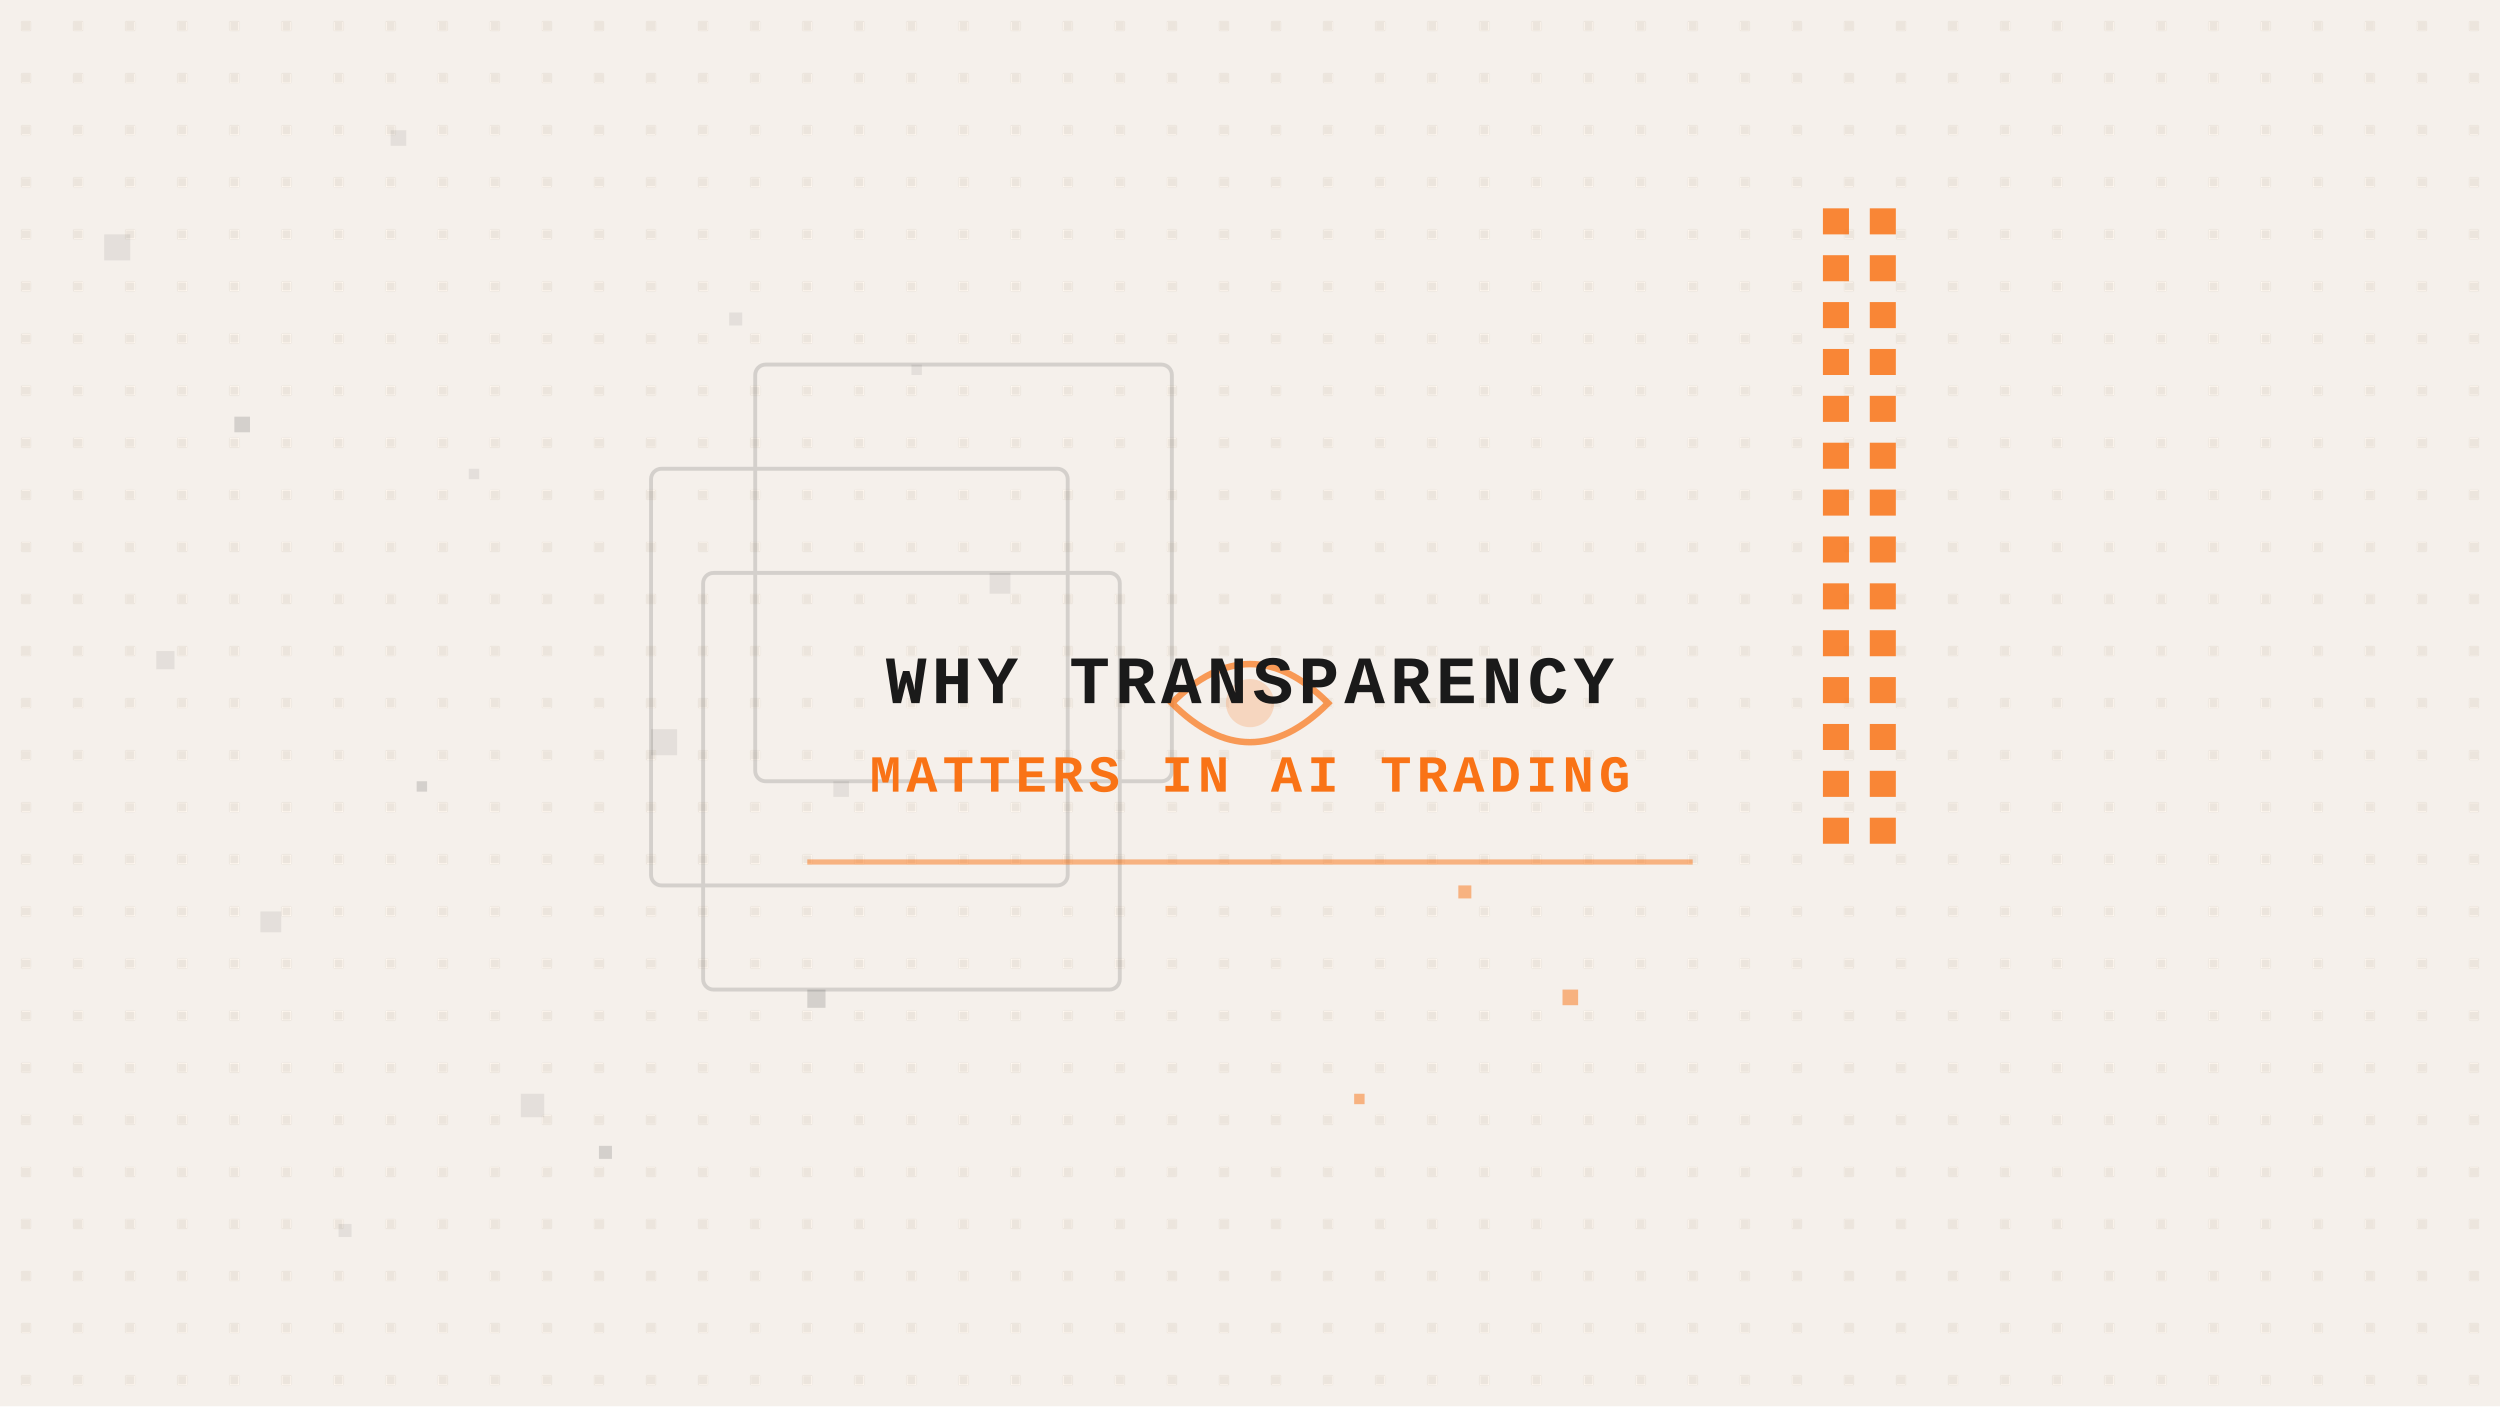
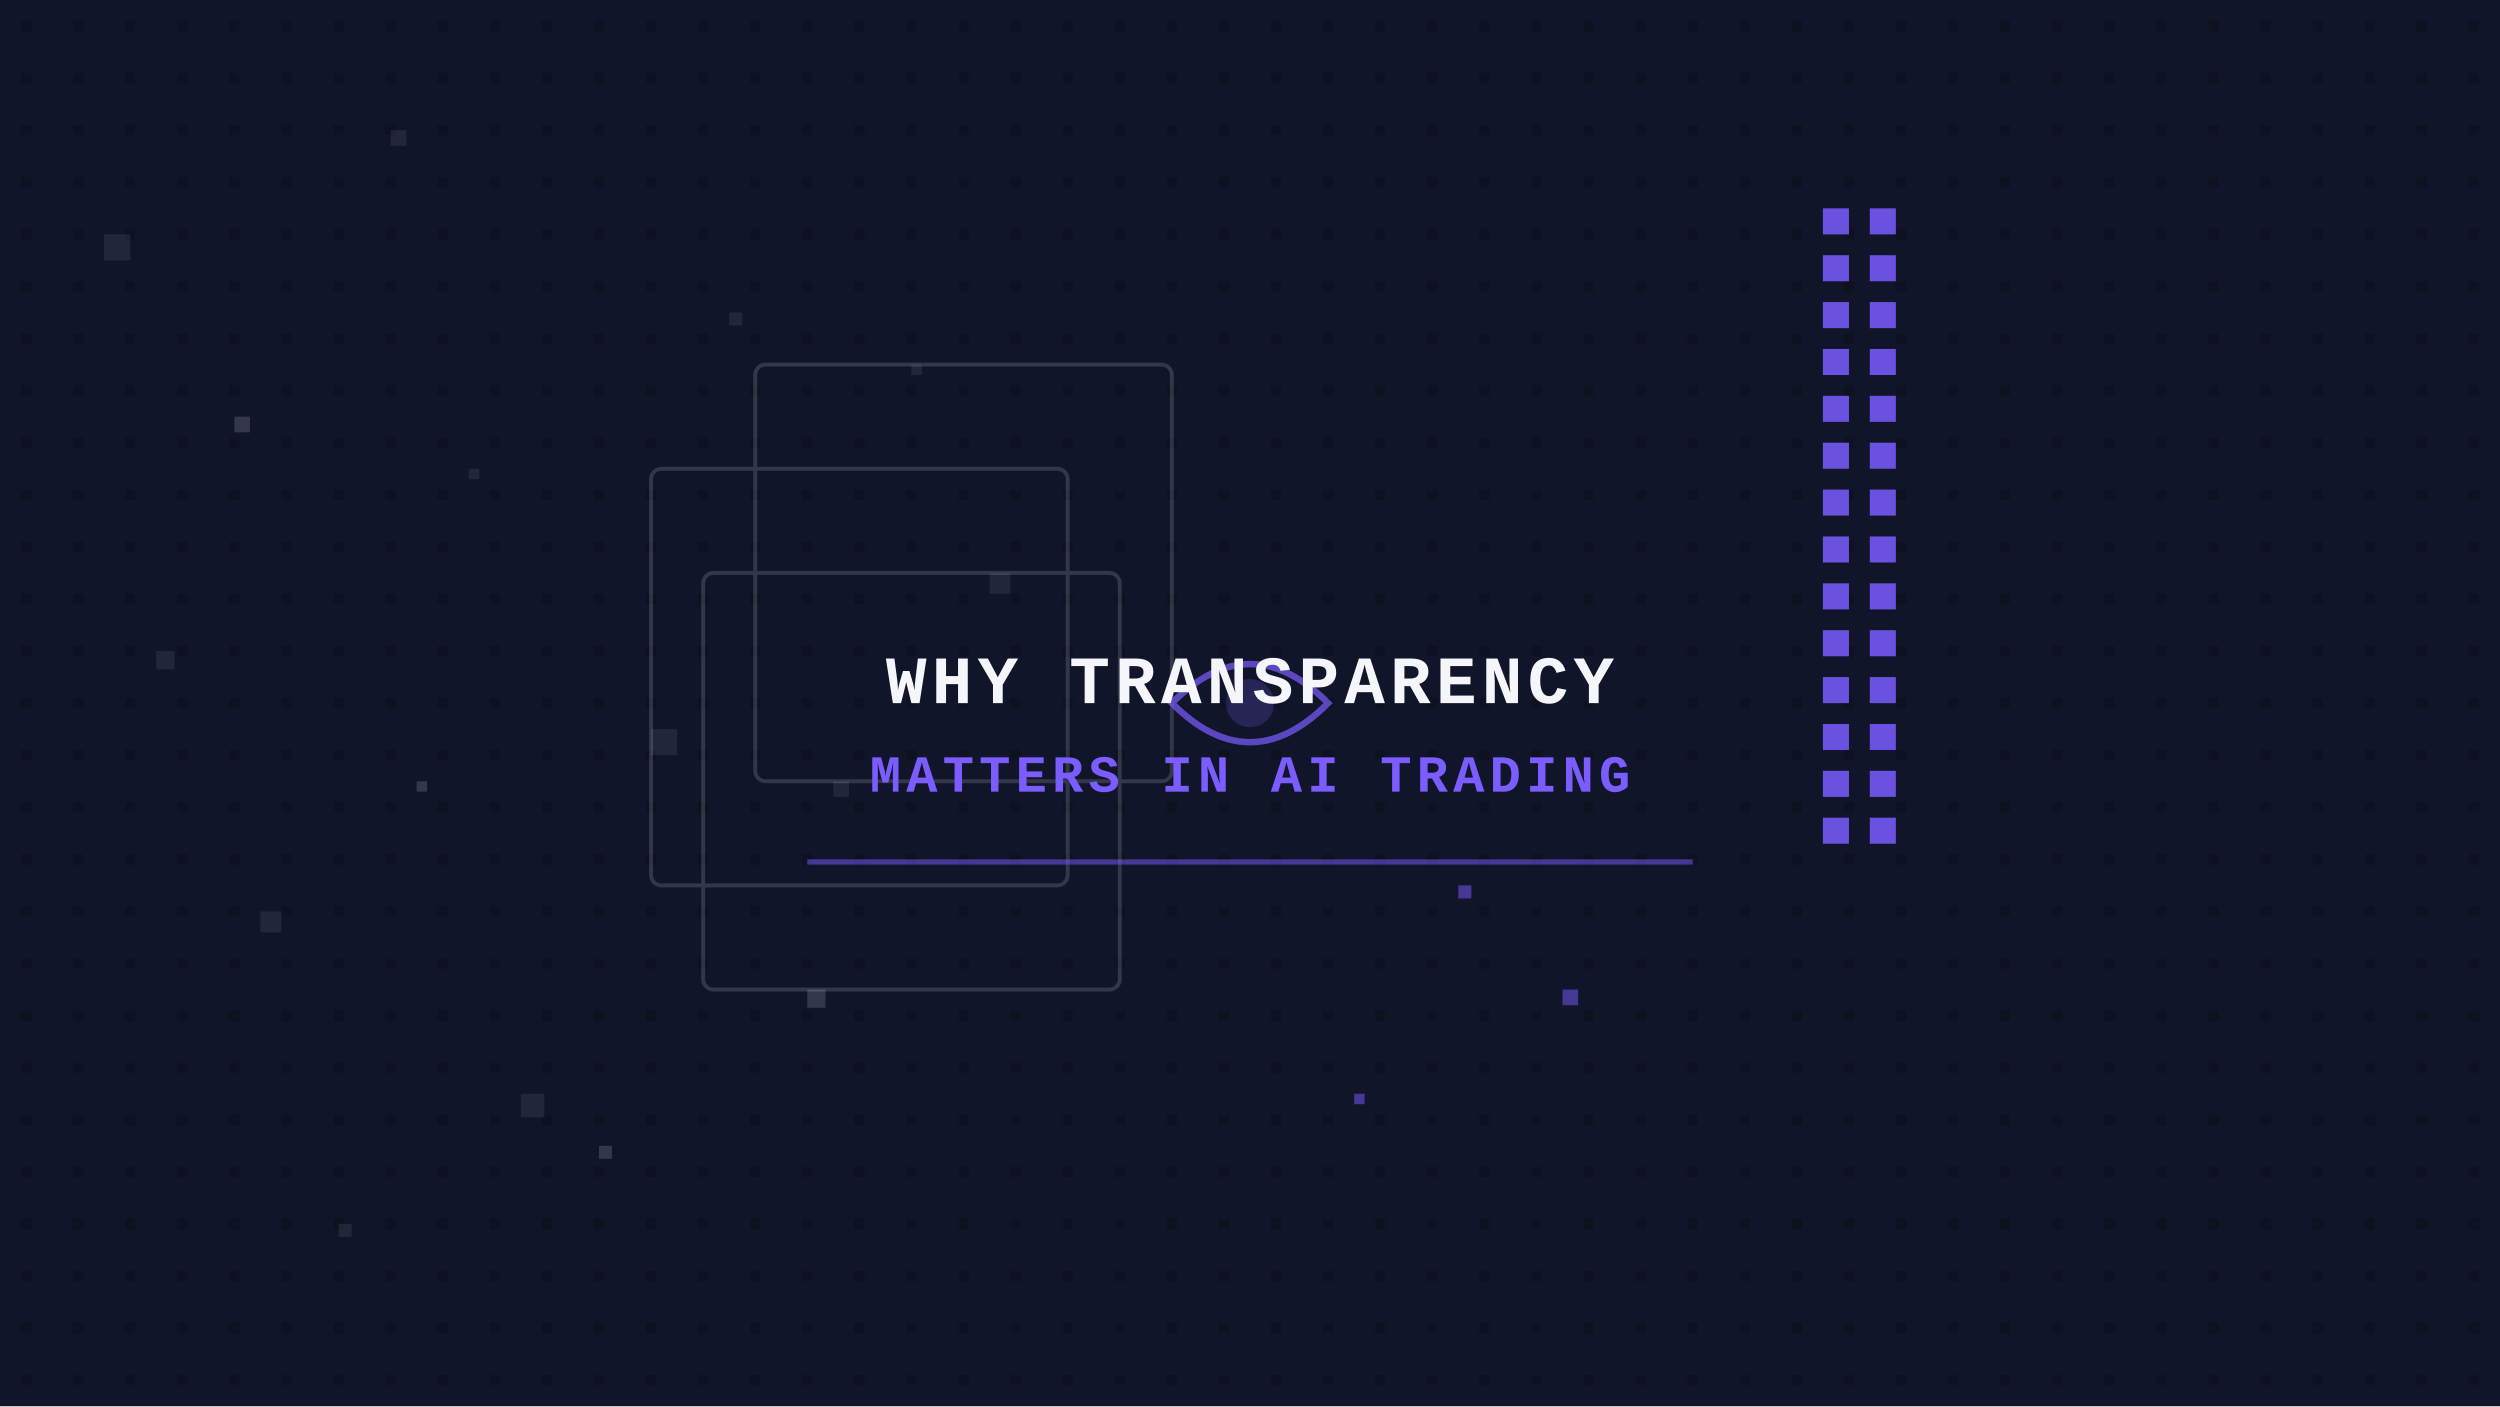
<svg xmlns="http://www.w3.org/2000/svg" viewBox="0 0 960 540">
-   <rect width="960" height="540" fill="#F5F0EB" />
+   <rect width="960" height="540" fill="#10152a" />
  <pattern id="dots" width="20" height="20" patternUnits="userSpaceOnUse">
-     <rect width="4" height="4" x="8" y="8" fill="#ECE5DD" rx="0.5" />
+     <rect width="4" height="4" x="8" y="8" fill="#0d1120" rx="0.5" />
  </pattern>
  <rect width="960" height="540" fill="url(#dots)" />
-   <g fill="#1a1a1a" opacity="0.08">
+   <g fill="#f5f6fa" opacity="0.08">
    <rect x="40" y="90" width="10" height="10" />
    <rect x="150" y="50" width="6" height="6" />
    <rect x="100" y="350" width="8" height="8" />
    <rect x="280" y="120" width="5" height="5" />
    <rect x="200" y="420" width="9" height="9" />
    <rect x="60" y="250" width="7" height="7" />
    <rect x="320" y="300" width="6" height="6" />
    <rect x="180" y="180" width="4" height="4" />
    <rect x="380" y="220" width="8" height="8" />
    <rect x="130" y="470" width="5" height="5" />
    <rect x="250" y="280" width="10" height="10" />
    <rect x="350" y="140" width="4" height="4" />
  </g>
-   <g fill="#1a1a1a" opacity="0.15">
+   <g fill="#f5f6fa" opacity="0.15">
    <rect x="90" y="160" width="6" height="6" />
    <rect x="230" y="440" width="5" height="5" />
    <rect x="310" y="380" width="7" height="7" />
    <rect x="160" y="300" width="4" height="4" />
  </g>
-   <g fill="none" stroke="#1a1a1a" opacity="0.15" stroke-width="1.5">
+   <g fill="none" stroke="#f5f6fa" opacity="0.15" stroke-width="1.5">
    <rect x="250" y="180" width="160" height="160" rx="4" />
    <rect x="290" y="140" width="160" height="160" rx="4" />
    <rect x="270" y="220" width="160" height="160" rx="4" />
  </g>
-   <g fill="none" stroke="#f97316" stroke-width="2.5" opacity="0.7">
+   <g fill="none" stroke="#7b5cff" stroke-width="2.5" opacity="0.7">
    <path d="M450,270 Q480,240 510,270 Q480,300 450,270Z" />
-     <circle cx="480" cy="270" r="8" fill="#f97316" opacity="0.3" />
+     <circle cx="480" cy="270" r="8" fill="#7b5cff" opacity="0.3" />
  </g>
-   <g fill="#f97316" opacity="0.85">
+   <g fill="#7b5cff" opacity="0.85">
    <rect x="700" y="80" width="10" height="10" />
    <rect x="718" y="80" width="10" height="10" />
    <rect x="700" y="98" width="10" height="10" />
    <rect x="718" y="98" width="10" height="10" />
    <rect x="700" y="116" width="10" height="10" />
    <rect x="718" y="116" width="10" height="10" />
    <rect x="700" y="134" width="10" height="10" />
    <rect x="718" y="134" width="10" height="10" />
    <rect x="700" y="152" width="10" height="10" />
    <rect x="718" y="152" width="10" height="10" />
    <rect x="700" y="170" width="10" height="10" />
    <rect x="718" y="170" width="10" height="10" />
    <rect x="700" y="188" width="10" height="10" />
    <rect x="718" y="188" width="10" height="10" />
    <rect x="700" y="206" width="10" height="10" />
    <rect x="718" y="206" width="10" height="10" />
    <rect x="700" y="224" width="10" height="10" />
    <rect x="718" y="224" width="10" height="10" />
    <rect x="700" y="242" width="10" height="10" />
    <rect x="718" y="242" width="10" height="10" />
    <rect x="700" y="260" width="10" height="10" />
    <rect x="718" y="260" width="10" height="10" />
    <rect x="700" y="278" width="10" height="10" />
    <rect x="718" y="278" width="10" height="10" />
    <rect x="700" y="296" width="10" height="10" />
    <rect x="718" y="296" width="10" height="10" />
    <rect x="700" y="314" width="10" height="10" />
    <rect x="718" y="314" width="10" height="10" />
  </g>
-   <g fill="#f97316" opacity="0.5">
+   <g fill="#7b5cff" opacity="0.5">
    <rect x="600" y="380" width="6" height="6" />
    <rect x="520" y="420" width="4" height="4" />
    <rect x="560" y="340" width="5" height="5" />
  </g>
-   <text x="480" y="270" font-family="'Courier New',monospace" font-size="26" font-weight="900" fill="#1a1a1a" text-anchor="middle" letter-spacing="2">
+   <text x="480" y="270" font-family="'Courier New',monospace" font-size="26" font-weight="900" fill="#f5f6fa" text-anchor="middle" letter-spacing="2">
    WHY TRANSPARENCY
  </text>
-   <text x="480" y="304" font-family="'Courier New',monospace" font-size="20" font-weight="700" fill="#f97316" text-anchor="middle" letter-spacing="2">
+   <text x="480" y="304" font-family="'Courier New',monospace" font-size="20" font-weight="700" fill="#7b5cff" text-anchor="middle" letter-spacing="2">
    MATTERS IN AI TRADING
  </text>
-   <rect x="310" y="330" width="340" height="2" fill="#f97316" opacity="0.5" />
+   <rect x="310" y="330" width="340" height="2" fill="#7b5cff" opacity="0.5" />
</svg>
